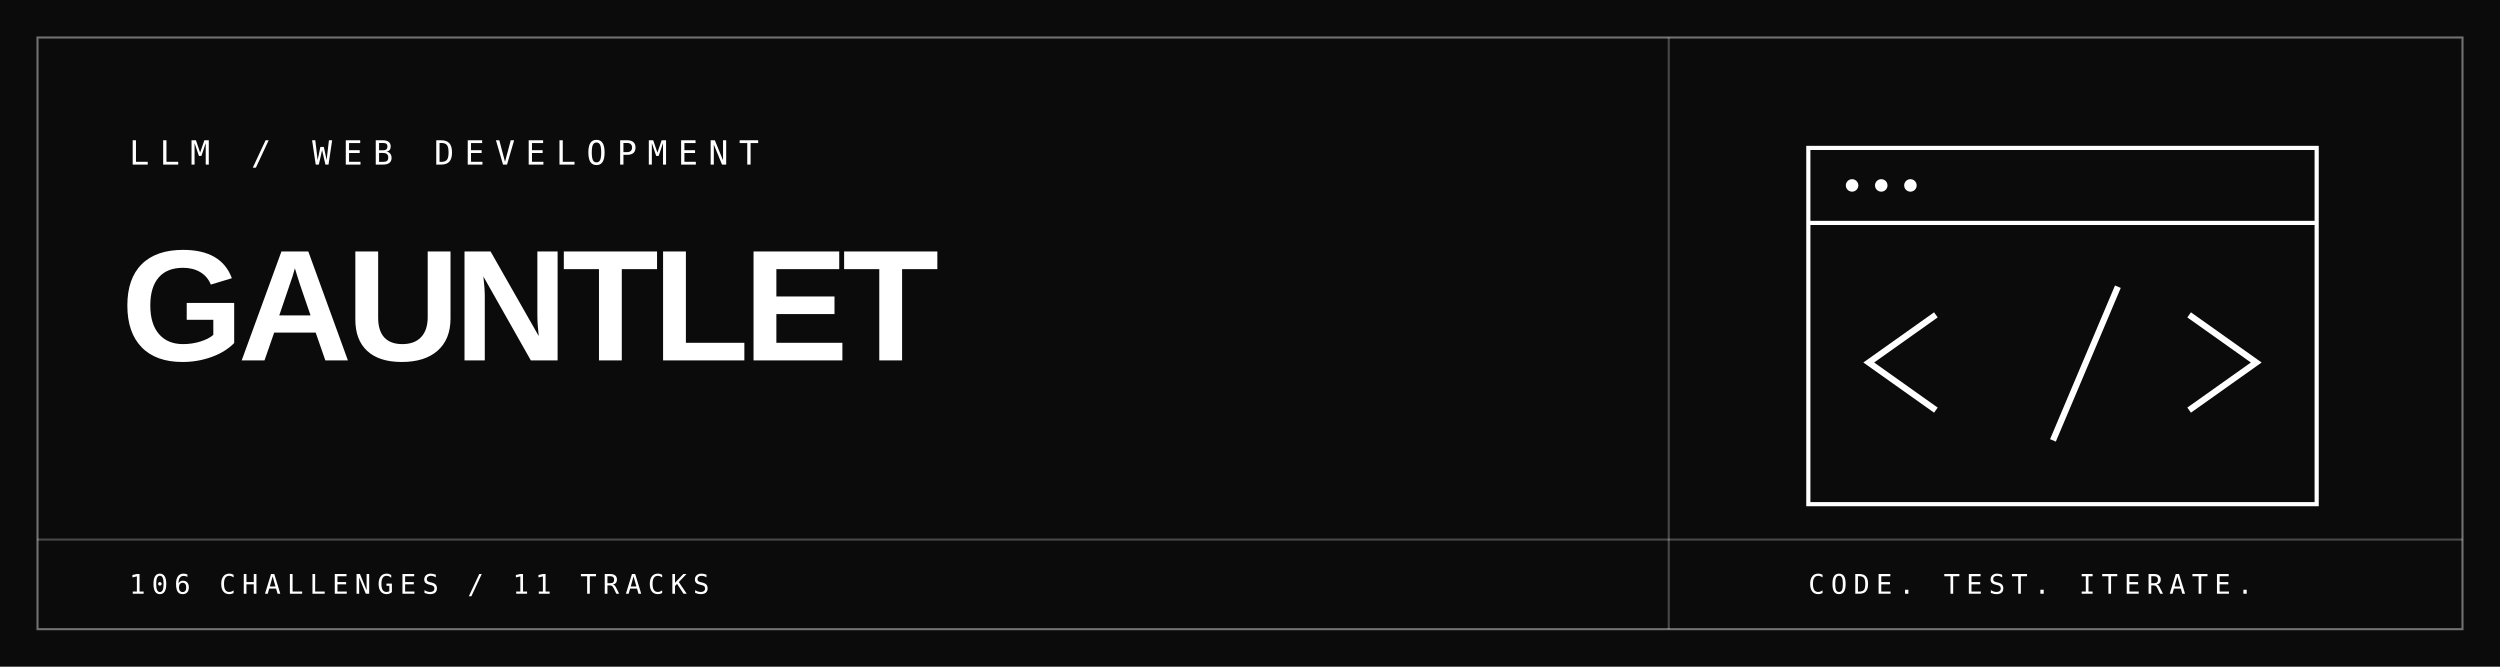
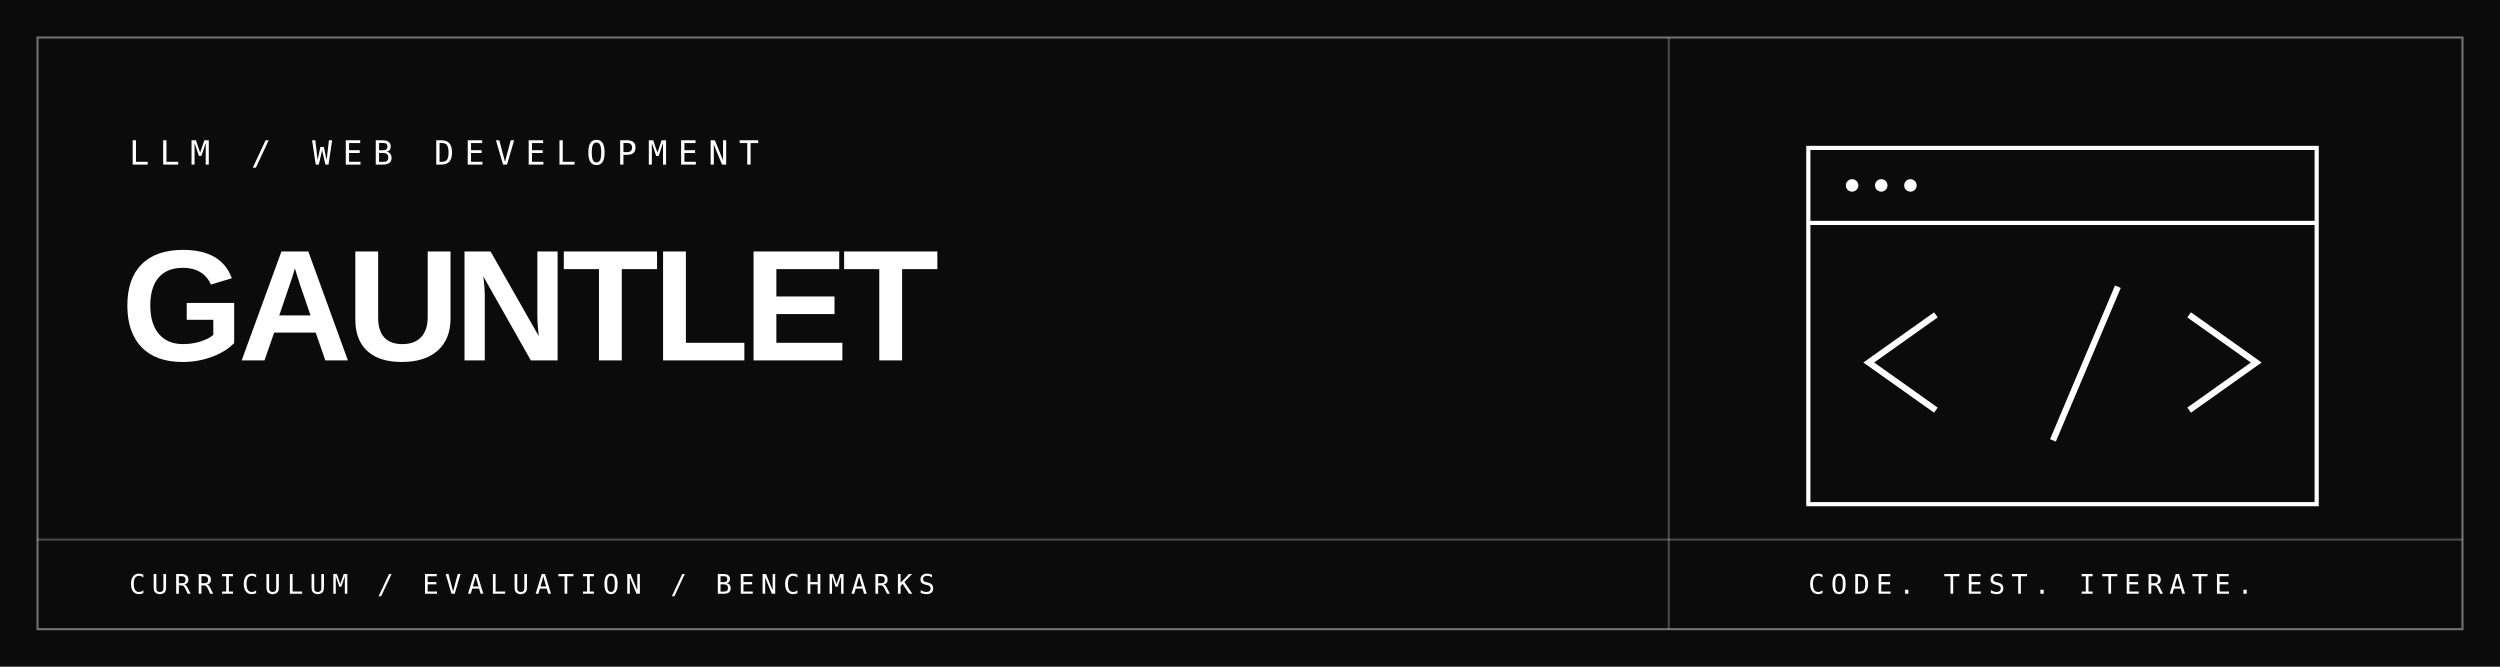
<svg xmlns="http://www.w3.org/2000/svg" viewBox="0 0 1200 320" role="img" aria-labelledby="title desc">
  <rect width="1200" height="320" fill="#0b0b0b" />
  <g fill="none" stroke="#fff">
    <rect x="18" y="18" width="1164" height="284" stroke-width="1" opacity=".42" />
    <path d="M18 259h1164" opacity=".25" />
    <path d="M801 18v284" opacity=".25" />
    <rect x="868" y="71" width="244" height="171" stroke-width="2" />
    <path d="M868 107h244" stroke-width="2" />
    <path d="m928 152-31 22 31 22m124-44 31 22-31 22m-36-57-30 71" stroke-width="3" stroke-linecap="square" stroke-linejoin="miter" />
  </g>
  <g fill="#fff">
    <circle cx="889" cy="89" r="3" />
    <circle cx="903" cy="89" r="3" />
    <circle cx="917" cy="89" r="3" />
    <text x="62" y="79" font-family="ui-monospace, SFMono-Regular, Menlo, Consolas, monospace" font-size="16" letter-spacing="5">LLM / WEB DEVELOPMENT</text>
    <text x="58" y="173" font-family="Arial, Helvetica, sans-serif" font-size="76" font-weight="800" letter-spacing="-3">GAUNTLET</text>
-     <text x="62" y="285" font-family="ui-monospace, SFMono-Regular, Menlo, Consolas, monospace" font-size="13" letter-spacing="3">106 CHALLENGES  /  11 TRACKS</text>
+     <text x="62" y="285" font-family="ui-monospace, SFMono-Regular, Menlo, Consolas, monospace" font-size="13" letter-spacing="3">CURRICULUM  /  EVALUATION  /  BENCHMARKS</text>
    <text x="868" y="285" font-family="ui-monospace, SFMono-Regular, Menlo, Consolas, monospace" font-size="13" letter-spacing="3">CODE. TEST. ITERATE.</text>
  </g>
</svg>
